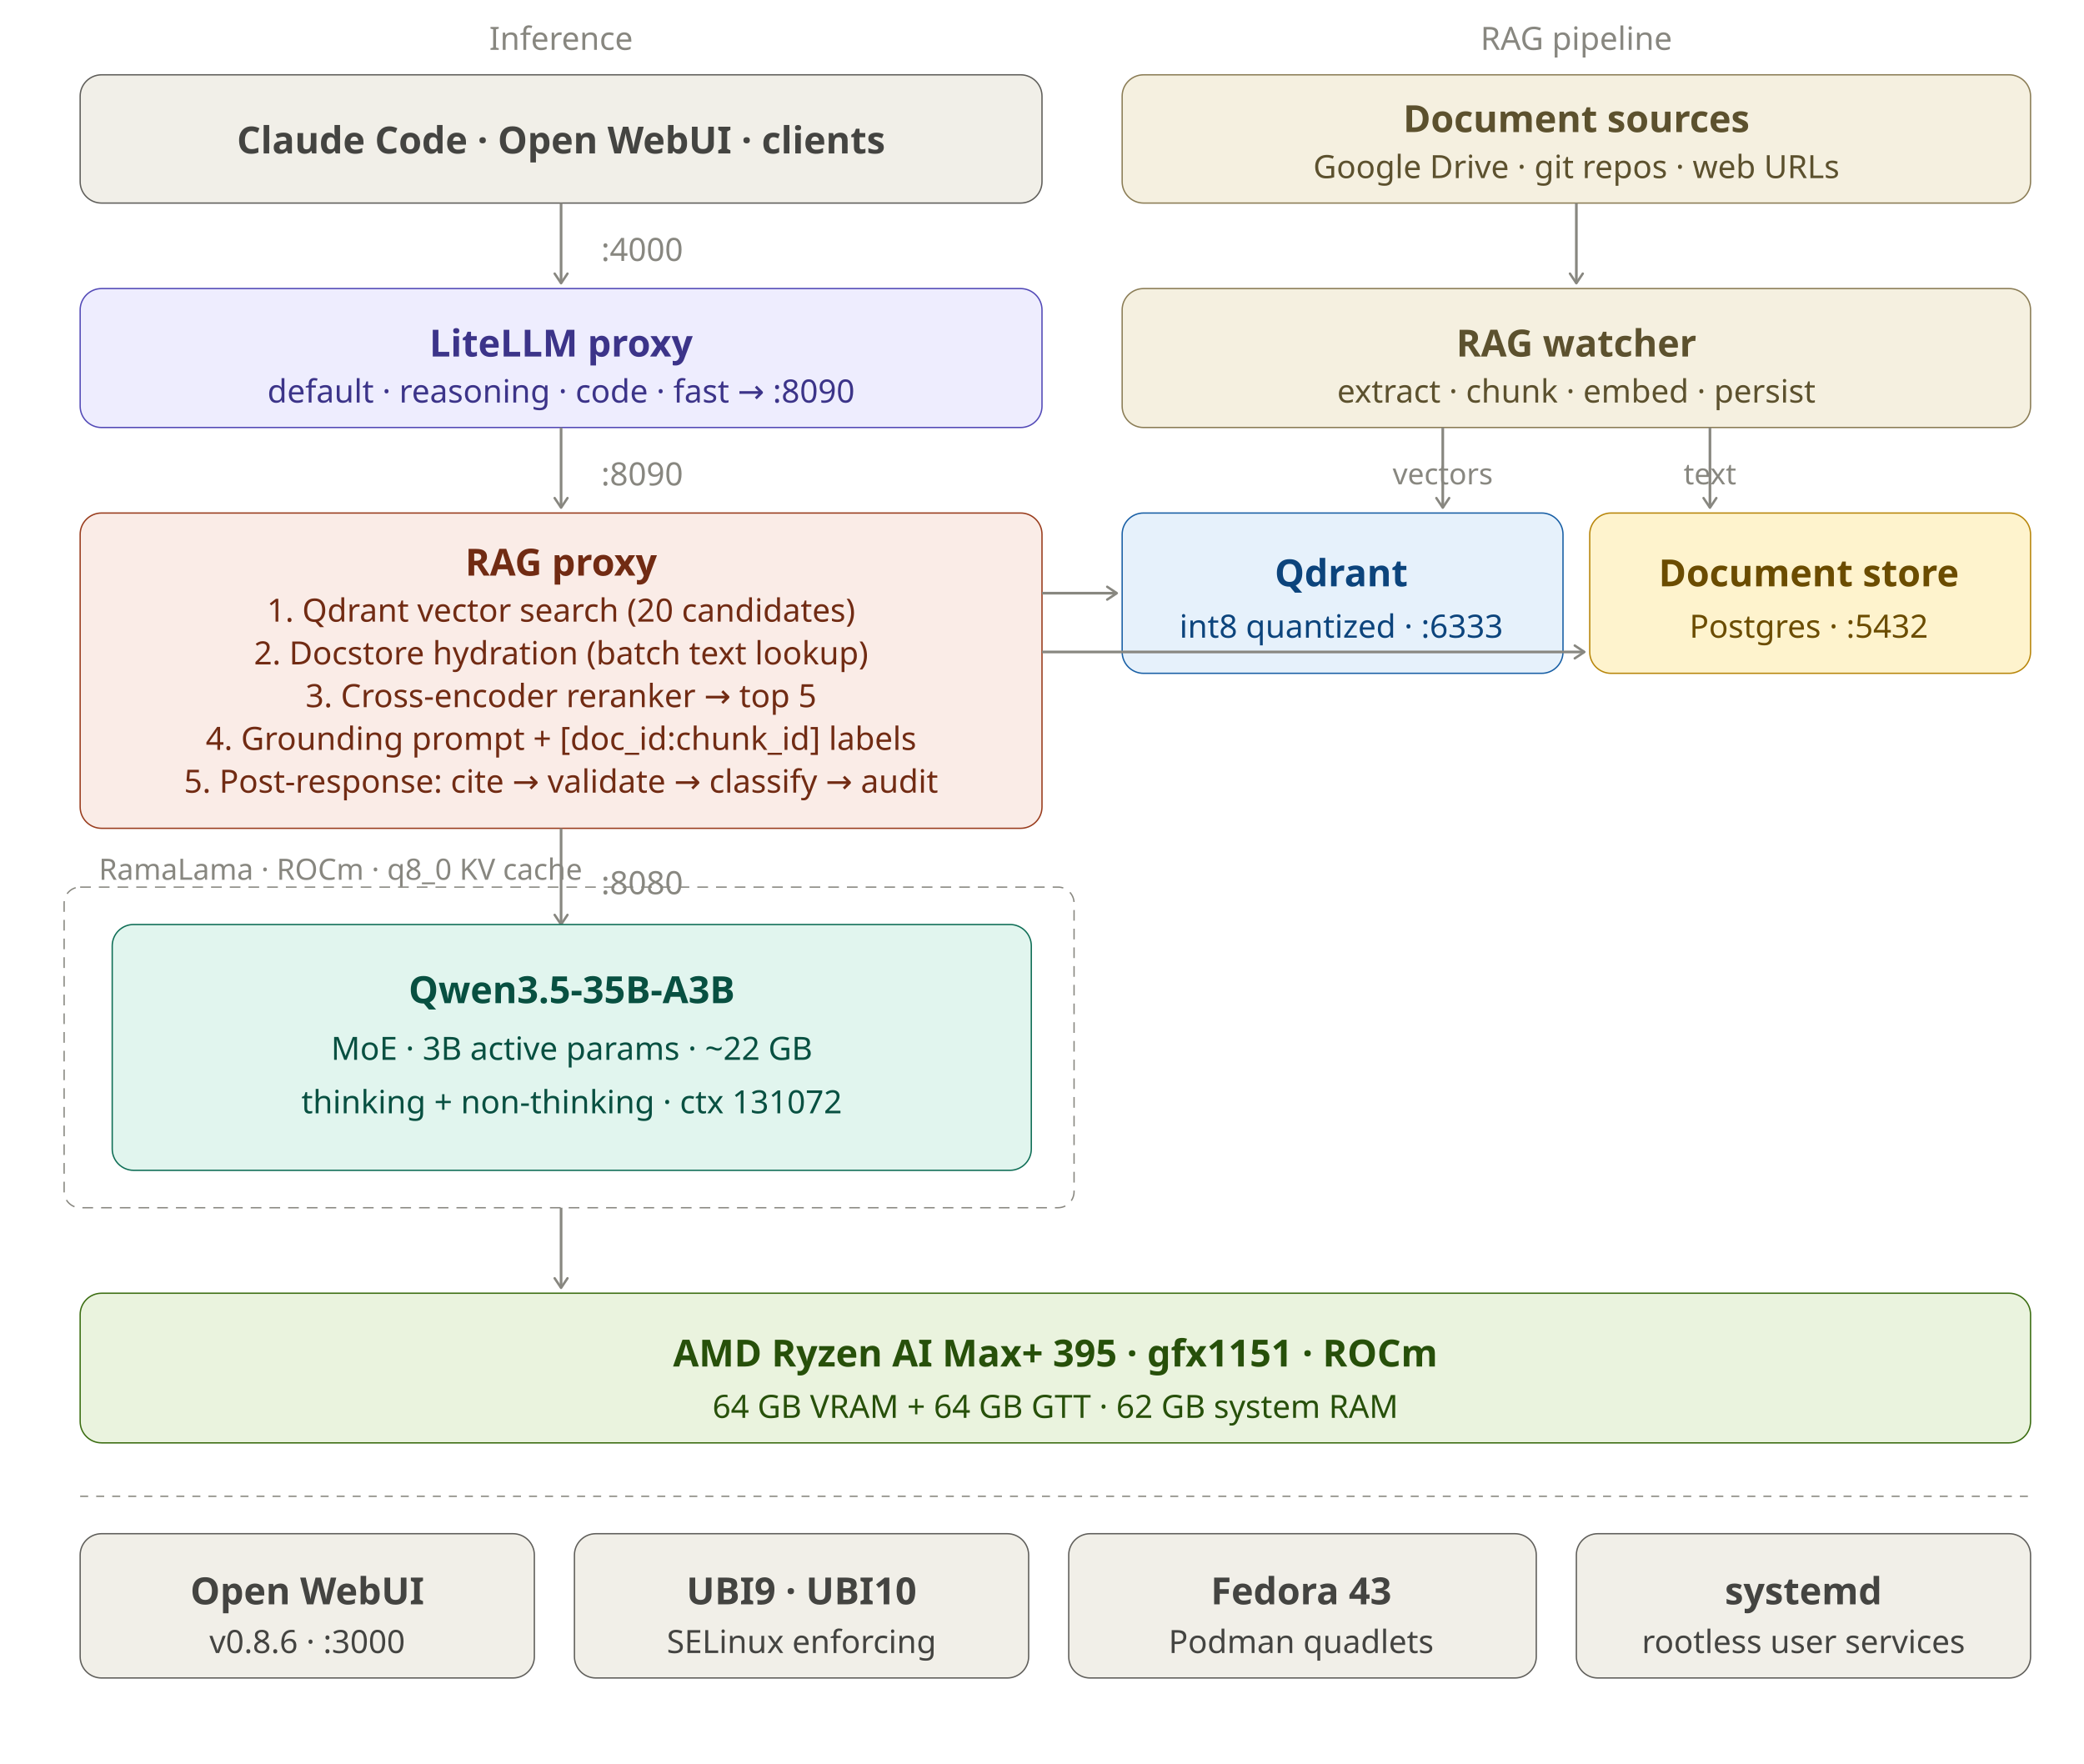
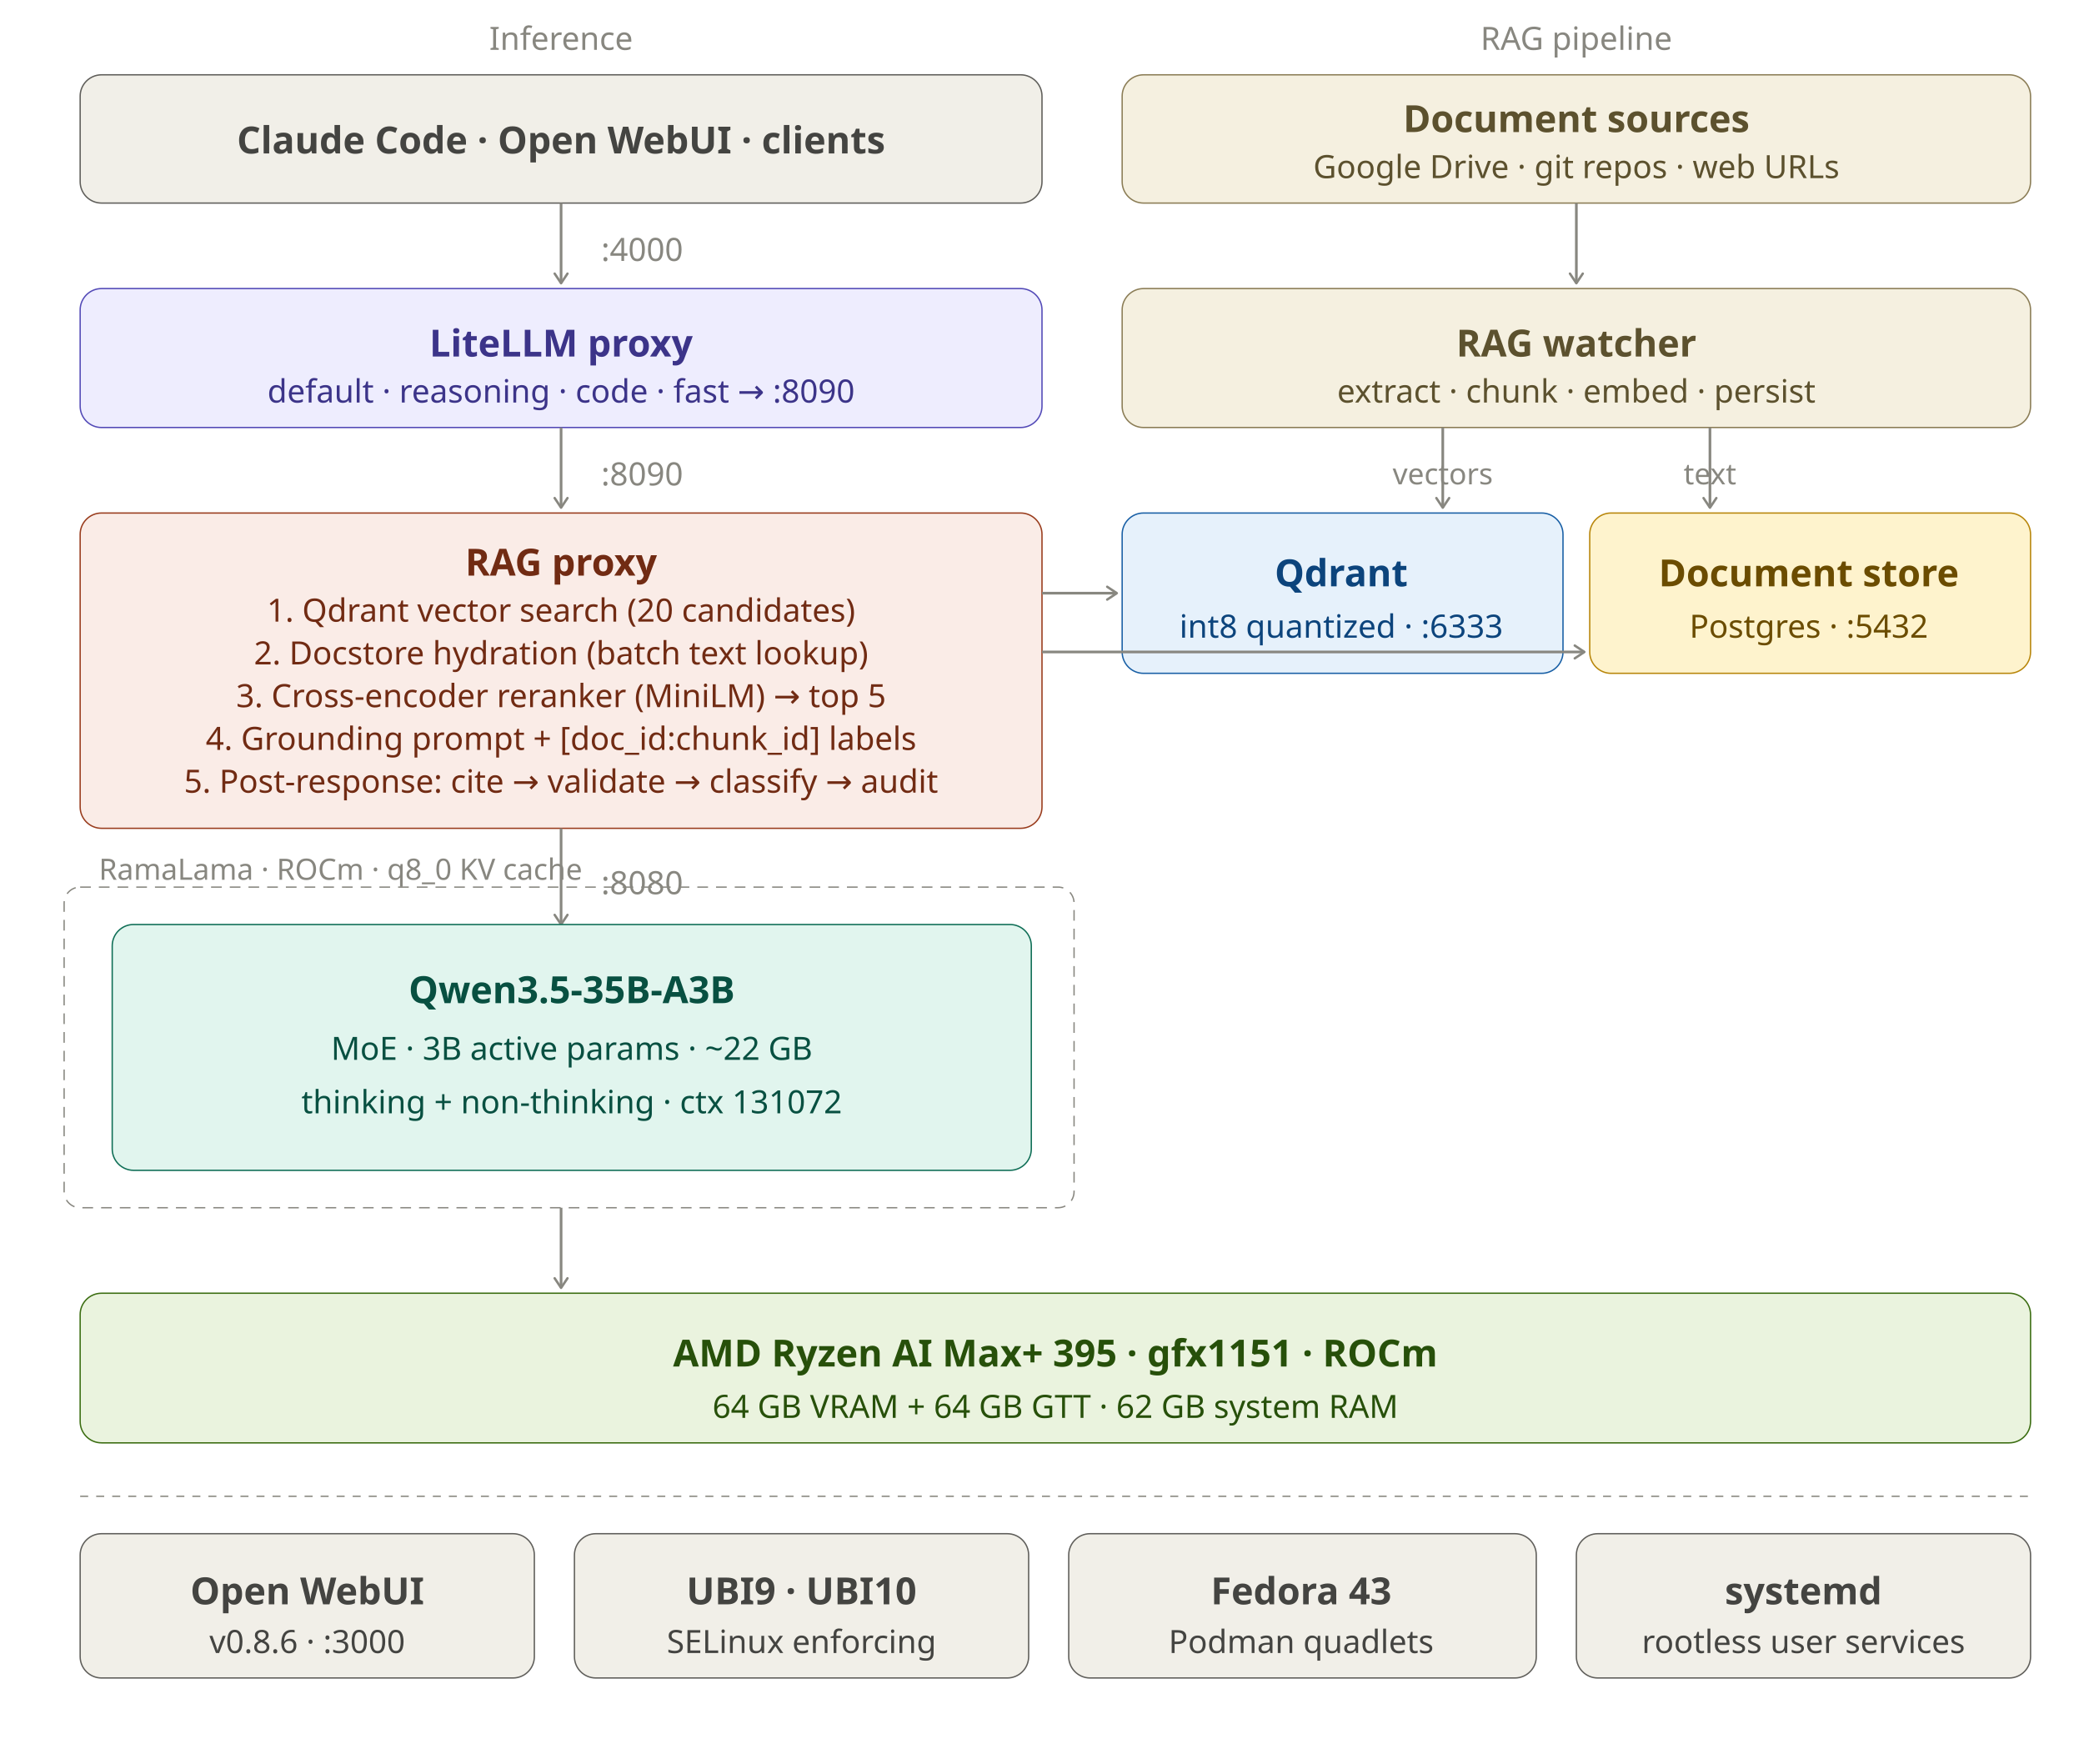
<svg xmlns="http://www.w3.org/2000/svg" width="100%" viewBox="0 0 780 660" style="font-family:system-ui,sans-serif;background:transparent">
  <defs>
    <marker id="arrow" viewBox="0 0 10 10" refX="8" refY="5" markerWidth="6" markerHeight="6" orient="auto-start-reverse">
      <path d="M2 1L8 5L2 9" fill="none" stroke="context-stroke" stroke-width="1.5" stroke-linecap="round" stroke-linejoin="round" />
    </marker>
    <style>
    text { fill: #2C2C2A; }
    .th  { font-size:14px; font-weight:600; }
    .ts  { font-size:12px; font-weight:400; }
    .tl  { font-size:11px; font-weight:400; }
    .c-gray-fill    { fill:#F1EFE8; stroke:#5F5E5A; }
    .c-purple-fill  { fill:#EEEDFE; stroke:#534AB7; }
    .c-teal-fill    { fill:#E1F5EE; stroke:#0F6E56; }
    .c-coral-fill   { fill:#FAECE7; stroke:#993C1D; }
    .c-blue-fill    { fill:#E6F1FB; stroke:#185FA5; }
    .c-green-fill   { fill:#EAF3DE; stroke:#3B6D11; }
    .c-sand-fill    { fill:#F5F0E0; stroke:#8B7D56; }
    .c-amber-fill   { fill:#FEF3CD; stroke:#B8860B; }
    .c-gray-text    { fill:#444441; }
    .c-purple-text  { fill:#3C3489; }
    .c-teal-text    { fill:#085041; }
    .c-coral-text   { fill:#712B13; }
    .c-blue-text    { fill:#0C447C; }
    .c-green-text   { fill:#27500A; }
    .c-sand-text    { fill:#5C512E; }
    .c-amber-text   { fill:#6B4C00; }
    .muted          { fill:#888780; }
    @media (prefers-color-scheme:dark) {
      text              { fill:#D3D1C7; }
      .c-gray-fill      { fill:#444441; stroke:#B4B2A9; }
      .c-purple-fill    { fill:#3C3489; stroke:#AFA9EC; }
      .c-teal-fill      { fill:#085041; stroke:#5DCAA5; }
      .c-coral-fill     { fill:#712B13; stroke:#F0997B; }
      .c-blue-fill      { fill:#0C447C; stroke:#85B7EB; }
      .c-green-fill     { fill:#27500A; stroke:#97C459; }
      .c-sand-fill      { fill:#4A4328; stroke:#C4B882; }
      .c-amber-fill     { fill:#4A3800; stroke:#D4A017; }
      .c-gray-text      { fill:#D3D1C7; }
      .c-purple-text    { fill:#CECBF6; }
      .c-teal-text      { fill:#9FE1CB; }
      .c-coral-text     { fill:#F5C4B3; }
      .c-blue-text      { fill:#B5D4F4; }
      .c-green-text     { fill:#C0DD97; }
      .c-sand-text      { fill:#D8CFA0; }
      .c-amber-text     { fill:#E8C84A; }
      .muted            { fill:#B4B2A9; }
    }
  </style>
  </defs>
  <text class="ts muted" x="210" y="14" text-anchor="middle" dominant-baseline="central">Inference</text>
  <text class="ts muted" x="590" y="14" text-anchor="middle" dominant-baseline="central">RAG pipeline</text>
  <rect x="30" y="28" width="360" height="48" rx="8" stroke-width="0.5" class="c-gray-fill" />
  <text class="th c-gray-text" x="210" y="52" text-anchor="middle" dominant-baseline="central">Claude Code · Open WebUI · clients</text>
  <rect x="420" y="28" width="340" height="48" rx="8" stroke-width="0.5" class="c-sand-fill" />
  <text class="th c-sand-text" x="590" y="44" text-anchor="middle" dominant-baseline="central">Document sources</text>
  <text class="ts c-sand-text" x="590" y="62" text-anchor="middle" dominant-baseline="central">Google Drive · git repos · web URLs</text>
  <line x1="210" y1="76" x2="210" y2="106" stroke="#888780" stroke-width="1" marker-end="url(#arrow)" />
  <text class="ts muted" x="225" y="93" dominant-baseline="central">:4000</text>
  <line x1="590" y1="76" x2="590" y2="106" stroke="#888780" stroke-width="1" marker-end="url(#arrow)" />
  <rect x="30" y="108" width="360" height="52" rx="8" stroke-width="0.5" class="c-purple-fill" />
  <text class="th c-purple-text" x="210" y="128" text-anchor="middle" dominant-baseline="central">LiteLLM proxy</text>
  <text class="ts c-purple-text" x="210" y="146" text-anchor="middle" dominant-baseline="central">default · reasoning · code · fast → :8090</text>
  <rect x="420" y="108" width="340" height="52" rx="8" stroke-width="0.5" class="c-sand-fill" />
  <text class="th c-sand-text" x="590" y="128" text-anchor="middle" dominant-baseline="central">RAG watcher</text>
  <text class="ts c-sand-text" x="590" y="146" text-anchor="middle" dominant-baseline="central">extract · chunk · embed · persist</text>
  <line x1="210" y1="160" x2="210" y2="190" stroke="#888780" stroke-width="1" marker-end="url(#arrow)" />
  <text class="ts muted" x="225" y="177" dominant-baseline="central">:8090</text>
  <line x1="540" y1="160" x2="540" y2="190" stroke="#888780" stroke-width="1" marker-end="url(#arrow)" />
  <text class="tl muted" x="540" y="177" text-anchor="middle" dominant-baseline="central">vectors</text>
  <line x1="640" y1="160" x2="640" y2="190" stroke="#888780" stroke-width="1" marker-end="url(#arrow)" />
  <text class="tl muted" x="640" y="177" text-anchor="middle" dominant-baseline="central">text</text>
  <rect x="30" y="192" width="360" height="118" rx="8" stroke-width="0.5" class="c-coral-fill" />
  <text class="th c-coral-text" x="210" y="210" text-anchor="middle" dominant-baseline="central">RAG proxy</text>
  <text class="ts c-coral-text" x="210" y="228" text-anchor="middle" dominant-baseline="central">1. Qdrant vector search (20 candidates)</text>
  <text class="ts c-coral-text" x="210" y="244" text-anchor="middle" dominant-baseline="central">2. Docstore hydration (batch text lookup)</text>
-   <text class="ts c-coral-text" x="210" y="260" text-anchor="middle" dominant-baseline="central">3. Cross-encoder reranker → top 5</text>
+   <text class="ts c-coral-text" x="210" y="260" text-anchor="middle" dominant-baseline="central">3. Cross-encoder reranker (MiniLM) → top 5</text>
  <text class="ts c-coral-text" x="210" y="276" text-anchor="middle" dominant-baseline="central">4. Grounding prompt + [doc_id:chunk_id] labels</text>
  <text class="ts c-coral-text" x="210" y="292" text-anchor="middle" dominant-baseline="central">5. Post-response: cite → validate → classify → audit</text>
  <rect x="420" y="192" width="165" height="60" rx="8" stroke-width="0.5" class="c-blue-fill" />
  <text class="th c-blue-text" x="502" y="214" text-anchor="middle" dominant-baseline="central">Qdrant</text>
  <text class="ts c-blue-text" x="502" y="234" text-anchor="middle" dominant-baseline="central">int8 quantized · :6333</text>
  <rect x="595" y="192" width="165" height="60" rx="8" stroke-width="0.5" class="c-amber-fill" />
  <text class="th c-amber-text" x="677" y="214" text-anchor="middle" dominant-baseline="central">Document store</text>
  <text class="ts c-amber-text" x="677" y="234" text-anchor="middle" dominant-baseline="central">Postgres · :5432</text>
  <line x1="390" y1="222" x2="418" y2="222" stroke="#888780" stroke-width="1" marker-end="url(#arrow)" />
  <line x1="390" y1="244" x2="593" y2="244" stroke="#888780" stroke-width="1" marker-end="url(#arrow)" />
  <line x1="210" y1="310" x2="210" y2="346" stroke="#888780" stroke-width="1" marker-end="url(#arrow)" />
  <text class="ts muted" x="225" y="330" dominant-baseline="central">:8080</text>
  <rect x="24" y="332" width="378" height="120" rx="6" fill="none" stroke-dasharray="4 3" stroke-width="0.5" stroke="#888780" />
  <text class="tl muted" x="37" y="325" dominant-baseline="central">RamaLama · ROCm · q8_0 KV cache</text>
  <rect x="42" y="346" width="344" height="92" rx="8" stroke-width="0.5" class="c-teal-fill" />
  <text class="th c-teal-text" x="214" y="370" text-anchor="middle" dominant-baseline="central">Qwen3.5-35B-A3B</text>
  <text class="ts c-teal-text" x="214" y="392" text-anchor="middle" dominant-baseline="central">MoE · 3B active params · ~22 GB</text>
  <text class="ts c-teal-text" x="214" y="412" text-anchor="middle" dominant-baseline="central">thinking + non-thinking · ctx 131072</text>
  <line x1="210" y1="452" x2="210" y2="482" stroke="#888780" stroke-width="1" marker-end="url(#arrow)" />
  <rect x="30" y="484" width="730" height="56" rx="8" stroke-width="0.5" class="c-green-fill" />
  <text class="th c-green-text" x="395" y="506" text-anchor="middle" dominant-baseline="central">AMD Ryzen AI Max+ 395 · gfx1151 · ROCm</text>
  <text class="ts c-green-text" x="395" y="526" text-anchor="middle" dominant-baseline="central">64 GB VRAM + 64 GB GTT · 62 GB system RAM</text>
  <line x1="30" y1="560" x2="760" y2="560" stroke-dasharray="3 3" stroke-width="0.5" stroke="#888780" />
  <rect x="30" y="574" width="170" height="54" rx="8" stroke-width="0.5" class="c-gray-fill" />
  <text class="th c-gray-text" x="115" y="595" text-anchor="middle" dominant-baseline="central">Open WebUI</text>
  <text class="ts c-gray-text" x="115" y="614" text-anchor="middle" dominant-baseline="central">v0.8.6 · :3000</text>
  <rect x="215" y="574" width="170" height="54" rx="8" stroke-width="0.5" class="c-gray-fill" />
  <text class="th c-gray-text" x="300" y="595" text-anchor="middle" dominant-baseline="central">UBI9 · UBI10</text>
  <text class="ts c-gray-text" x="300" y="614" text-anchor="middle" dominant-baseline="central">SELinux enforcing</text>
  <rect x="400" y="574" width="175" height="54" rx="8" stroke-width="0.5" class="c-gray-fill" />
  <text class="th c-gray-text" x="487" y="595" text-anchor="middle" dominant-baseline="central">Fedora 43</text>
  <text class="ts c-gray-text" x="487" y="614" text-anchor="middle" dominant-baseline="central">Podman quadlets</text>
  <rect x="590" y="574" width="170" height="54" rx="8" stroke-width="0.5" class="c-gray-fill" />
  <text class="th c-gray-text" x="675" y="595" text-anchor="middle" dominant-baseline="central">systemd</text>
  <text class="ts c-gray-text" x="675" y="614" text-anchor="middle" dominant-baseline="central">rootless user services</text>
</svg>
